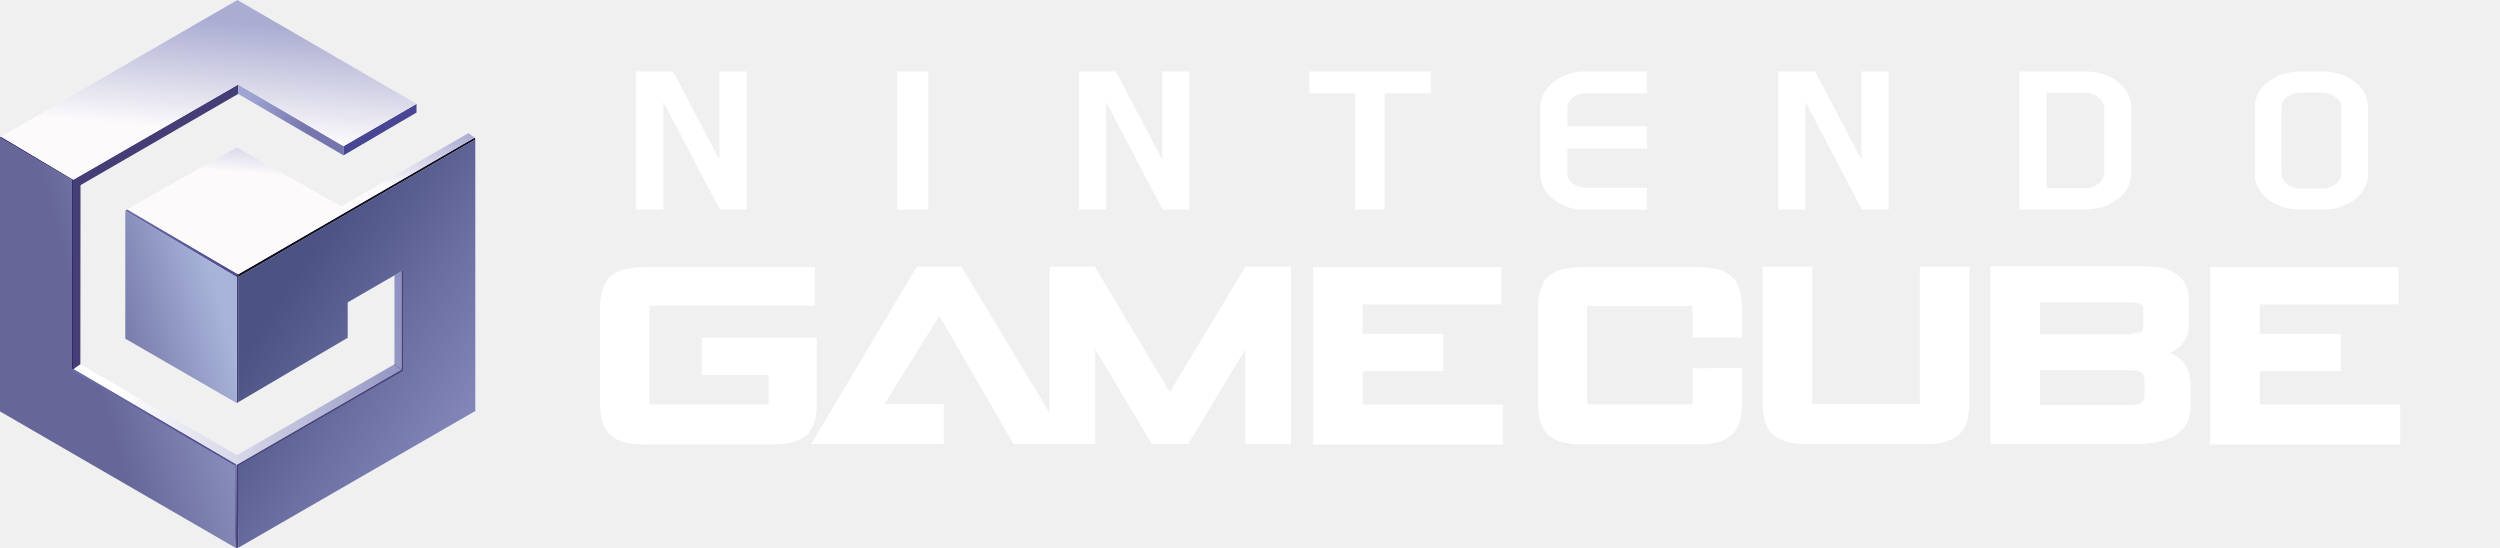
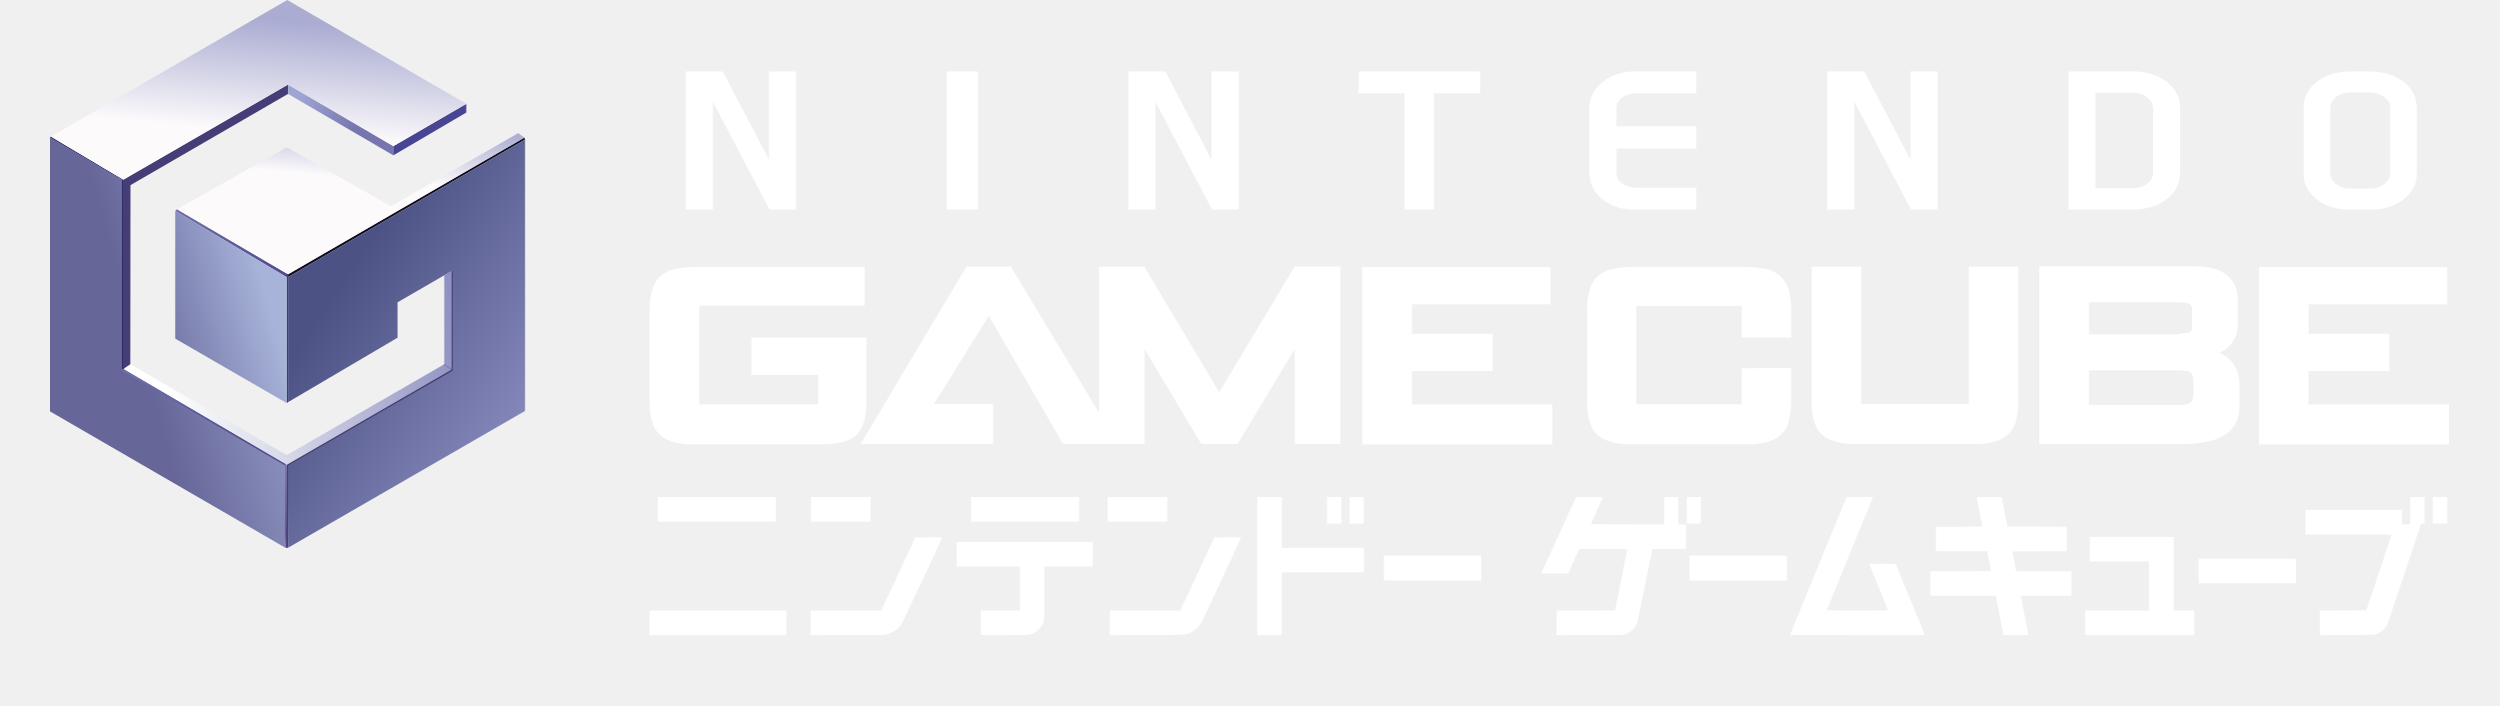
- <svg xmlns="http://www.w3.org/2000/svg" width="604.725" height="132.512" viewBox="0 0 566.93 124.23">
-   <path style="fill:none" d="m29.248 99.123-1.128-.841" />
-   <g>
-     <linearGradient id="a" gradientUnits="userSpaceOnUse" x1="24.415" y1="564.872" x2="104.743" y2="551.509" gradientTransform="translate(-.005 -473.426)">
-       <stop offset=".037" style="stop-color:#fff" />
-       <stop offset=".896" style="stop-color:#898cbf" />
-     </linearGradient>
-     <path style="fill:url(#a)" d="m89.451 82.608-35.752 20.616-35.477-20.616-1.594 1.083 37.071 21.736 37.366-21.603V61.505l-1.614.933z" />
+ <svg xmlns="http://www.w3.org/2000/svg" width="567" height="160" xml:space="preserve" version="1.1" id="svg30">
+   <defs id="defs30">
+     <pattern id="EMFhbasepattern" patternUnits="userSpaceOnUse" width="6" height="6" x="0" y="0" />
+   </defs>
+   <linearGradient id="a" gradientUnits="userSpaceOnUse" x1="24.415" y1="564.872" x2="104.743" y2="551.509" gradientTransform="translate(11.337,-473.426)">
+     <stop offset=".037" style="stop-color:#fff" id="stop1" />
+     <stop offset=".896" style="stop-color:#898cbf" id="stop2" />
+   </linearGradient>
+   <linearGradient id="b" gradientUnits="userSpaceOnUse" x1="28.461" y1="68.837" x2="54.049" y2="68.837" gradientTransform="matrix(1,0,0,-1,11.297,123.99)">
+     <stop offset="0" style="stop-color:#6e70a9" id="stop3" />
+     <stop offset=".969" style="stop-color:#514a8e" id="stop4" />
+   </linearGradient>
+   <linearGradient id="c" gradientUnits="userSpaceOnUse" x1="53.857" y1="61.681" x2="54.185" y2="61.681" gradientTransform="matrix(1,0,0,-1,11.297,123.99)">
+     <stop offset="0" style="stop-color:#6e70a9" id="stop5" />
+     <stop offset=".969" style="stop-color:#514a8e" id="stop6" />
+   </linearGradient>
+   <linearGradient id="d" gradientUnits="userSpaceOnUse" x1="64.085" y1="540.326" x2="108.726" y2="569.631" gradientTransform="translate(11.337,-473.426)">
+     <stop offset="0" style="stop-color:#4c5284" id="stop8" />
+     <stop offset="1" style="stop-color:#8789bc" id="stop9" />
+   </linearGradient>
+   <linearGradient id="e" gradientUnits="userSpaceOnUse" x1="53.464" y1="596.999" x2="53.153" y2="577.096" gradientTransform="translate(11.337,-473.426)">
+     <stop offset=".11" style="stop-color:#4c407e" id="stop10" />
+     <stop offset=".89" style="stop-color:#669" id="stop11" />
+     <stop offset="1" style="stop-color:#a7b3d9" id="stop12" />
+     <stop offset="1" style="stop-color:#9ba5cd" id="stop13" />
+   </linearGradient>
+   <linearGradient id="f" gradientUnits="userSpaceOnUse" x1="4.824" y1="553.133" x2="66.026" y2="536.123" gradientTransform="translate(11.337,-473.426)">
+     <stop offset=".233" style="stop-color:#669" id="stop15" />
+     <stop offset=".724" style="stop-color:#a7b3d9" id="stop16" />
+   </linearGradient>
+   <linearGradient id="g" gradientUnits="userSpaceOnUse" x1="5.882" y1="556.931" x2="67.08" y2="539.924" gradientTransform="translate(11.337,-473.426)">
+     <stop offset=".233" style="stop-color:#669" id="stop17" />
+     <stop offset=".991" style="stop-color:#a7b3d9" id="stop18" />
+   </linearGradient>
+   <linearGradient id="h" gradientUnits="userSpaceOnUse" x1="19.586" y1="559.814" x2="43.921" y2="572.836" gradientTransform="translate(11.337,-473.426)">
+     <stop offset="0" style="stop-color:#6e70a9" id="stop20" />
+     <stop offset=".969" style="stop-color:#514a8e" id="stop21" />
+   </linearGradient>
+   <linearGradient id="i" gradientUnits="userSpaceOnUse" x1="55.735" y1="495.654" x2="71.185" y2="503.171" gradientTransform="translate(11.337,-473.426)">
+     <stop offset=".037" style="stop-color:#9ea5d3" id="stop22" />
+     <stop offset=".902" style="stop-color:#7675ae" id="stop23" />
+   </linearGradient>
+   <linearGradient id="j" gradientUnits="userSpaceOnUse" x1="0.219" y1="504.418" x2="0.219" y2="504.418" gradientTransform="translate(-0.005,-473.426)">
+     <stop offset=".233" style="stop-color:#669" id="stop24" />
+     <stop offset=".991" style="stop-color:#a7b3d9" id="stop25" />
+   </linearGradient>
+   <linearGradient id="k" gradientUnits="userSpaceOnUse" x1="49.386" y1="477.947" x2="45.741" y2="518.442" gradientTransform="translate(11.337,-473.426)">
+     <stop offset="0" style="stop-color:#aaacd2" id="stop26" />
+     <stop offset=".626" style="stop-color:#fcfafb" id="stop27" />
+   </linearGradient>
+   <linearGradient id="l" gradientUnits="userSpaceOnUse" x1="71.78" y1="473.265" x2="68.135" y2="513.761" gradientTransform="translate(11.337,-473.426)">
+     <stop offset=".674" style="stop-color:#aaacd2" id="stop28" />
+     <stop offset="1" style="stop-color:#fcfafb" id="stop29" />
+   </linearGradient>
+   <path fill="none" d="M 40.59,99.123 39.462,98.282" id="path1" />
+   <path fill="url(#a)" d="M 65.041,105.427 102.407,83.824 V 61.505 l -1.614,0.933 v 20.17 L 65.041,103.224 29.564,82.608 27.97,83.691 Z" id="path2" style="fill:url(#a)" />
+   <path fill="#7a7eae" d="M 100.793,82.608 V 82.52 l 1.614,1.165 v 0.139 l -0.102,0.076 -1.655,-1.21 z" id="path3" />
+   <path fill="url(#b)" d="m 40.156,47.455 -0.398,0.398 25.283,14.998 0.305,-0.646 z" id="path4" style="fill:url(#b)" />
+   <path fill="url(#c)" d="m 65.449,62.205 0.033,0.208 h -0.327 l 0.109,-0.208 z" id="path6" style="fill:url(#c)" />
+   <path fill="#120f22" d="m 65.346,62.205 53.623,-30.999 0.158,0.441 -53.781,31.204 z" id="path7" />
+   <path fill="#453d76" d="m 102.407,83.824 -37.366,21.603 -0.134,18.803 h 0.439 l 0.359,-18.501 37.219,-21.449 0.138,-22.968 h -0.655 z" id="path8" />
+   <path fill="url(#d)" d="m 65.346,105.573 37.357,-21.511 v -22.73 l -12.511,7.234 v 8.029 L 65.346,91.212 V 62.851 l 53.781,-31.204 v 61.55 L 65.346,124.23 Z" id="path9" style="fill:url(#d)" />
+   <path fill="url(#e)" d="m 64.744,124.23 h 0.297 v -18.803 l -1.057,-0.621 0.76,19.424" id="path13" style="fill:url(#e)" />
+   <path fill="#2d2868" d="m 27.884,40.703 0.229,0.194 0.091,42.635 -0.234,0.159 -0.142,-0.09 0.056,-42.898" id="path14" />
+   <path fill="#453d76" d="M 29.602,41.987 29.564,82.608 27.97,83.691 V 40.755 L 65.346,19.174 V 21.3 Z m 35.744,20.107 v 29.118 l -0.305,0.205 V 62.028 Z" id="path15" />
+   <path fill="url(#f)" d="M 39.758,76.802 65.041,91.417 V 62.851 L 39.758,47.853 Z" id="path16" style="fill:url(#f)" />
+   <path fill="url(#g)" d="M 11.342,93.302 64.744,124.23 V 105.251 L 27.97,83.691 V 40.964 L 11.342,31.206 Z" id="path18" style="fill:url(#g)" />
+   <g fill="#2d2868" id="g20" transform="translate(11.342)">
+     <path d="m 16.343,40.755 h 0.285 v 42.938 h -0.285 z" id="path19" />
+     <path d="M 0.214,30.992 0,31.206 l 16.486,9.691 0.142,-0.142 z" id="path20" />
  </g>
-   <path style="fill:#7a7eae" d="M89.451 82.608v-.088l1.614 1.165v.139l-.102.076-1.655-1.21z" />
-   <g>
-     <linearGradient id="b" gradientUnits="userSpaceOnUse" x1="28.461" y1="68.837" x2="54.049" y2="68.837" gradientTransform="matrix(1 0 0 -1 -.045 123.99)">
-       <stop offset="0" style="stop-color:#6e70a9" />
-       <stop offset=".969" style="stop-color:#514a8e" />
-     </linearGradient>
-     <path style="fill:url(#b)" d="m28.814 47.455-.398.398 25.283 14.998.305-.646z" />
-     <linearGradient id="c" gradientUnits="userSpaceOnUse" x1="53.857" y1="61.681" x2="54.185" y2="61.681" gradientTransform="matrix(1 0 0 -1 -.045 123.99)">
-       <stop offset="0" style="stop-color:#6e70a9" />
-       <stop offset=".969" style="stop-color:#514a8e" />
-     </linearGradient>
-     <path style="fill:url(#c)" d="m54.107 62.205.033.208h-.327l.109-.208z" />
+   <path fill="url(#h)" d="m 64.744,105.251 v 0.352 L 27.685,84.015 v -0.324 h 0.285 z" id="path21" style="fill:url(#h)" />
+   <path fill="url(#i)" d="m 89.243,33.142 v 2.089 L 65.346,21.3 v -2.126 z" id="path23" style="fill:url(#i)" />
+   <path fill="#484592" d="m 89.243,35.231 16.553,-9.707 v -1.972 l -16.553,9.59 z" id="path24" />
+   <path fill="url(#k)" d="M 11.556,30.992 65.175,0 105.796,23.552 89.243,33.142 65.346,19.174 27.97,40.755 Z" id="path27" style="fill:url(#k)" />
+   <path fill="url(#l)" d="m 65.346,62.205 -25.19,-14.75 24.866,-14.046 23.689,13.372 28.863,-16.589 1.395,1.014 z" id="path29" style="fill:url(#l)" />
+   <g id="g30" style="fill:#ffffff">
+     <path d="m 384.862,21.158 v -4.949 h -14.143 c -1.816,0 -3.533,0.404 -5.054,1.11 -1.513,0.71 -2.726,1.718 -3.634,2.932 -0.908,1.209 -1.314,2.529 -1.416,4.04 v 15.252 c 0.1,1.417 0.508,2.729 1.313,3.944 0.912,1.21 2.121,2.116 3.537,2.924 1.516,0.71 3.127,1.115 5.053,1.115 h 14.34 v -4.949 h -13.739 a 5.319,5.319 0 0 1 -3.022,-0.911 c -0.815,-0.604 -1.318,-1.312 -1.318,-2.319 V 33.69 h 18.082 v -5.053 h -18.082 v -4.142 c 0,-1.013 0.503,-1.817 1.318,-2.427 a 5.31,5.31 0 0 1 3.022,-0.91 h 13.739 m 84.436,-4.948 v 31.317 h 15.102 c 1.916,-0.098 3.625,-0.405 5.139,-1.107 1.609,-0.804 2.818,-1.712 3.723,-2.921 0.908,-1.203 1.307,-2.615 1.408,-4.127 V 24.266 c -0.102,-1.507 -0.5,-2.821 -1.408,-4.028 -0.904,-1.208 -2.111,-2.213 -3.723,-2.921 -1.514,-0.705 -3.225,-1.107 -5.139,-1.107 z m 17.826,5.842 c 0.898,0.604 1.303,1.407 1.404,2.418 v 14.803 c -0.104,1.006 -0.506,1.812 -1.404,2.416 -0.809,0.703 -1.82,1.005 -2.928,1.005 h -8.758 V 21.046 h 8.758 c 1.108,0 2.119,0.301 2.928,1.006 m 56.18,-4.75 c -1.488,-0.692 -3.172,-0.993 -5.053,-1.093 h -5.453 c -1.885,0.099 -3.566,0.4 -5.057,1.093 -1.584,0.794 -2.775,1.68 -3.666,2.874 -0.895,1.186 -1.389,2.576 -1.389,4.063 v 15.359 c 0,1.486 0.494,2.777 1.389,3.967 0.891,1.19 2.082,2.179 3.666,2.874 1.49,0.693 3.172,1.089 5.057,1.089 h 5.453 c 1.881,0 3.563,-0.396 5.053,-1.089 1.584,-0.694 2.773,-1.684 3.666,-2.874 0.893,-1.191 1.387,-2.577 1.387,-3.967 v -15.36 c -0.096,-1.487 -0.494,-2.877 -1.387,-4.063 -0.893,-1.194 -2.082,-2.08 -3.666,-2.873 z m -2.379,4.656 c 0.891,0.694 1.387,1.484 1.387,2.382 v 15.059 c 0,0.892 -0.496,1.686 -1.387,2.379 -0.793,0.597 -1.787,0.994 -2.873,0.994 h -5.055 c -1.094,0 -2.084,-0.396 -2.977,-0.994 -0.789,-0.694 -1.285,-1.487 -1.285,-2.379 V 24.34 c 0,-0.897 0.496,-1.688 1.285,-2.382 0.893,-0.596 1.883,-0.893 2.977,-0.992 h 5.055 c 1.087,0.101 2.08,0.397 2.873,0.992 M 180.643,16.21 H 174.48 V 36.213 L 163.976,16.21 h -8.385 v 31.317 h 6.163 V 23.083 l 12.828,24.444 h 6.061 V 16.21 m 100.41,0 H 274.89 V 36.213 L 264.385,16.21 H 256 v 31.317 h 6.163 V 23.083 l 12.828,24.444 h 6.062 V 16.21 m 158.588,0 h -6.162 V 36.213 L 422.975,16.21 h -8.387 v 31.317 h 6.163 V 23.083 l 12.828,24.444 h 6.062 V 16.21 M 221.868,47.527 V 16.21 h -7.07 v 31.317 h 7.07 M 308.264,16.21 v 4.949 h 10.401 v 26.369 h 6.671 v -26.37 h 10.504 v -4.949 h -27.578 m 247,52.821 v -8.463 h -42.717 v 40.229 h 43.113 v -9.062 h -31.855 v -7.57 h 18.316 V 75.707 H 523.803 V 69.03 h 31.459 m -47.546,-0.275 c 0.096,-2.785 -0.697,-4.977 -2.393,-6.274 -1.596,-1.394 -4.08,-2.09 -7.467,-2.09 h -35.148 v 40.325 h 32.658 c 8.563,-0.099 12.744,-2.887 12.744,-8.562 v -4.883 c 0,-3.382 -1.492,-5.87 -4.582,-7.262 2.789,-1.298 4.188,-3.487 4.188,-6.576 z m -10.854,0.2 c 0.398,0.399 0.602,0.8 0.496,1.396 v 3.685 c 0.104,0.495 -0.098,0.995 -0.496,1.293 l -2.795,0.495 H 473.96 v -7.266 h 20.107 c 1.502,0 2.496,0.199 2.795,0.397 z m -22.902,22.9 v -7.867 h 20.211 c 1.496,0 2.393,0.201 2.889,0.5 0.402,0.401 0.596,0.998 0.596,1.993 v 2.886 c 0,0.897 -0.191,1.594 -0.596,1.891 -0.496,0.4 -1.393,0.597 -2.889,0.597 H 473.96 M 457.956,60.458 h -11.25 V 91.625 H 422.31 V 60.458 h -11.248 v 30.271 c -0.106,2.486 0.295,4.484 0.99,5.975 0.6,1.395 1.797,2.49 3.389,3.089 1.597,0.695 3.684,0.993 6.47,0.896 h 25.093 c 2.789,0.097 4.977,-0.201 6.57,-0.896 1.59,-0.599 2.689,-1.694 3.389,-3.089 0.695,-1.491 0.996,-3.487 0.996,-5.975 V 60.458 m -52.527,4.149 c -0.705,-1.489 -1.896,-2.488 -3.388,-3.186 -1.596,-0.602 -3.784,-0.898 -6.473,-0.898 H 370.98 c -2.789,0 -4.881,0.298 -6.478,0.898 -1.591,0.697 -2.786,1.696 -3.382,3.186 -0.697,1.494 -1.096,3.484 -0.993,5.974 v 20.214 c -0.103,2.484 0.296,4.48 0.993,5.971 0.596,1.396 1.791,2.491 3.382,3.093 1.597,0.693 3.688,0.991 6.478,0.893 h 24.592 c 2.688,0.098 4.877,-0.199 6.473,-0.893 a 6.48,6.48 0 0 0 3.387,-3.093 c 0.597,-1.489 0.996,-3.485 0.996,-5.971 v -7.371 l -11.256,0.105 v 8.162 H 371.279 V 69.39 h 23.893 v 7.165 h 11.256 v -5.974 c 0,-2.585 -0.399,-4.574 -0.996,-5.974 m -53.629,4.423 v -8.463 h -42.718 v 40.229 h 43.116 V 91.734 H 320.34 v -7.57 h 18.321 V 75.707 H 320.34 V 69.03 h 31.463 m -58.05,-8.572 -17.127,28.48 -17.025,-28.48 H 249.347 V 93.617 L 229.331,60.458 h -10.056 l -23.994,40.228 h 30.068 v -9.061 h -13.442 l 12.447,-20.013 16.828,29.072 h 18.519 V 79.179 l 12.842,21.505 h 8.266 l 12.942,-21.505 v 21.505 h 10.354 V 60.457 h -10.354 m -97.579,8.85 v -8.77 h -37.938 c -2.685,0 -4.879,0.3 -6.474,0.899 -1.59,0.696 -2.686,1.698 -3.381,3.187 -0.7,1.493 -0.998,3.483 -0.998,5.975 v 20.21 c 0,2.486 0.298,4.483 0.998,5.975 0.696,1.395 1.792,2.49 3.381,3.091 1.594,0.692 3.789,0.991 6.474,0.895 h 27.584 c 3.978,0.097 6.768,-0.599 8.458,-2.091 1.595,-1.595 2.391,-4.183 2.294,-7.868 V 76.57 h -26.088 v 8.47 h 15.135 v 6.667 h -26.985 v -22.4 h 37.54" id="path30" style="fill:#ffffff" />
  </g>
-   <path style="fill:#120f22" d="m54.004 62.205 53.623-30.999.158.441-53.781 31.204z" />
-   <path style="fill:#453d76" d="M54.363 105.729 91.582 84.28l.138-22.968h-.655v22.512l-37.366 21.603-.134 18.803h.439z" />
-   <g>
-     <linearGradient id="d" gradientUnits="userSpaceOnUse" x1="64.085" y1="540.326" x2="108.726" y2="569.631" gradientTransform="translate(-.005 -473.426)">
-       <stop offset="0" style="stop-color:#4c5284" />
-       <stop offset="1" style="stop-color:#8789bc" />
-     </linearGradient>
-     <path style="fill:url(#d)" d="M91.361 61.332 78.85 68.566v8.029L54.004 91.212V62.851l53.781-31.204v61.55L54.004 124.23v-18.657l37.357-21.511z" />
-   </g>
-   <g>
-     <linearGradient id="e" gradientUnits="userSpaceOnUse" x1="53.464" y1="596.999" x2="53.153" y2="577.096" gradientTransform="translate(-.005 -473.426)">
-       <stop offset=".11" style="stop-color:#4c407e" />
-       <stop offset=".89" style="stop-color:#669" />
-       <stop offset="1" style="stop-color:#a7b3d9" />
-       <stop offset="1" style="stop-color:#9ba5cd" />
-     </linearGradient>
-     <path style="fill:url(#e)" d="M53.402 124.23h.297v-18.803l-1.057-.621.76 19.424" />
-   </g>
-   <path style="fill:#2d2868" d="m16.542 40.703.229.194.091 42.635-.234.159-.142-.09.056-42.898" />
-   <path style="fill:#453d76" d="m18.26 41.987-.038 40.621-1.594 1.083V40.755l37.376-21.581V21.3zM53.699 91.417V62.028l.305.066v29.118z" />
-   <g>
-     <linearGradient id="f" gradientUnits="userSpaceOnUse" x1="4.824" y1="553.133" x2="66.026" y2="536.123" gradientTransform="translate(-.005 -473.426)">
-       <stop offset=".233" style="stop-color:#669" />
-       <stop offset=".724" style="stop-color:#a7b3d9" />
-     </linearGradient>
-     <path style="fill:url(#f)" d="m28.416 76.802 25.283 14.615V62.851L28.416 47.853z" />
-     <linearGradient id="g" gradientUnits="userSpaceOnUse" x1="5.882" y1="556.931" x2="67.08" y2="539.924" gradientTransform="translate(-.005 -473.426)">
-       <stop offset=".233" style="stop-color:#669" />
-       <stop offset=".991" style="stop-color:#a7b3d9" />
-     </linearGradient>
-     <path style="fill:url(#g)" d="M16.628 40.964 0 31.206v62.096l53.402 30.928v-18.979l-36.774-21.56z" />
-   </g>
-   <path style="fill:#2d2868" d="M16.343 40.755h.285v42.938h-.285z" />
-   <path style="fill:#2d2868" d="M.214 30.992 0 31.206l16.486 9.691.142-.142z" />
-   <g>
-     <linearGradient id="h" gradientUnits="userSpaceOnUse" x1="19.586" y1="559.814" x2="43.921" y2="572.836" gradientTransform="translate(-.005 -473.426)">
-       <stop offset="0" style="stop-color:#6e70a9" />
-       <stop offset=".969" style="stop-color:#514a8e" />
-     </linearGradient>
-     <path style="fill:url(#h)" d="M16.343 84.015v-.324h.285l36.774 21.56v.352z" />
-   </g>
-   <g>
-     <linearGradient id="i" gradientUnits="userSpaceOnUse" x1="55.735" y1="495.654" x2="71.185" y2="503.171" gradientTransform="translate(-.005 -473.426)">
-       <stop offset=".037" style="stop-color:#9ea5d3" />
-       <stop offset=".902" style="stop-color:#7675ae" />
-     </linearGradient>
-     <path style="fill:url(#i)" d="M77.901 33.142v2.089L54.004 21.3v-2.126z" />
-   </g>
-   <path style="fill:#484592" d="m77.901 35.231 16.553-9.707v-1.972l-16.553 9.59z" />
-   <g>
-     <linearGradient id="j" gradientUnits="userSpaceOnUse" x1=".219" y1="504.418" x2=".219" y2="504.418" gradientTransform="translate(-.005 -473.426)">
-       <stop offset=".233" style="stop-color:#669" />
-       <stop offset=".991" style="stop-color:#a7b3d9" />
-     </linearGradient>
-     <linearGradient id="k" gradientUnits="userSpaceOnUse" x1="49.386" y1="477.947" x2="45.741" y2="518.442" gradientTransform="translate(-.005 -473.426)">
-       <stop offset="0" style="stop-color:#aaacd2" />
-       <stop offset=".626" style="stop-color:#fcfafb" />
-     </linearGradient>
-     <path style="fill:url(#k)" d="M.214 30.992 53.833 0l40.621 23.552-16.553 9.59-23.897-13.968-37.376 21.581z" />
-     <linearGradient id="l" gradientUnits="userSpaceOnUse" x1="71.78" y1="473.265" x2="68.135" y2="513.761" gradientTransform="translate(-.005 -473.426)">
-       <stop offset=".674" style="stop-color:#aaacd2" />
-       <stop offset="1" style="stop-color:#fcfafb" />
-     </linearGradient>
-     <path style="fill:url(#l)" d="m54.004 62.205-25.19-14.75L53.68 33.409l23.689 13.372 28.863-16.589 1.395 1.014z" />
-   </g>
-   <g style="fill:#fff">
-     <path style="fill:#fff" d="M373.52 21.158v-4.949h-14.143c-1.816 0-3.533.404-5.054 1.11-1.513.71-2.726 1.718-3.634 2.932-.908 1.209-1.314 2.529-1.416 4.04v15.252c.1 1.417.508 2.729 1.313 3.944.912 1.21 2.121 2.116 3.537 2.924 1.516.71 3.127 1.115 5.053 1.115h14.34v-4.949h-13.739a5.319 5.319 0 0 1-3.022-.911c-.815-.604-1.318-1.312-1.318-2.319V33.69h18.082v-5.053h-18.082v-4.142c0-1.013.503-1.817 1.318-2.427a5.31 5.31 0 0 1 3.022-.91h13.739M457.952 16.21v31.317h15.102c1.916-.098 3.625-.405 5.139-1.107 1.609-.804 2.818-1.712 3.723-2.921.908-1.203 1.307-2.615 1.408-4.127V24.266c-.102-1.507-.5-2.821-1.408-4.028-.904-1.208-2.111-2.213-3.723-2.921-1.514-.705-3.225-1.107-5.139-1.107zm17.826 5.842c.898.604 1.303 1.407 1.404 2.418v14.803c-.104 1.006-.506 1.812-1.404 2.416-.809.703-1.82 1.005-2.928 1.005h-8.758V21.046h8.758c1.108 0 2.119.301 2.928 1.006M531.958 17.302c-1.488-.692-3.172-.993-5.053-1.093h-5.453c-1.885.099-3.566.4-5.057 1.093-1.584.794-2.775 1.68-3.666 2.874-.895 1.186-1.389 2.576-1.389 4.063v15.359c0 1.486.494 2.777 1.389 3.967.891 1.19 2.082 2.179 3.666 2.874 1.49.693 3.172 1.089 5.057 1.089h5.453c1.881 0 3.563-.396 5.053-1.089 1.584-.694 2.773-1.684 3.666-2.874.893-1.191 1.387-2.577 1.387-3.967v-15.36c-.096-1.487-.494-2.877-1.387-4.063-.893-1.194-2.082-2.08-3.666-2.873zm-2.379 4.656c.891.694 1.387 1.484 1.387 2.382v15.059c0 .892-.496 1.686-1.387 2.379-.793.597-1.787.994-2.873.994h-5.055c-1.094 0-2.084-.396-2.977-.994-.789-.694-1.285-1.487-1.285-2.379V24.34c0-.897.496-1.688 1.285-2.382.893-.596 1.883-.893 2.977-.992h5.055c1.087.101 2.08.397 2.873.992M169.301 16.21h-6.163v20.003L152.634 16.21h-8.385v31.317h6.163V23.083l12.828 24.444h6.061V16.21M269.711 16.21h-6.163v20.003L253.043 16.21h-8.385v31.317h6.163V23.083l12.828 24.444h6.062V16.21M428.299 16.21h-6.162v20.003L411.633 16.21h-8.387v31.317h6.163V23.083l12.828 24.444h6.062V16.21M210.526 47.527V16.21h-7.07v31.317h7.07M296.922 16.21v4.949h10.401v26.369h6.671v-26.37h10.504v-4.949H296.92" />
-   </g>
-   <g style="fill:#fff">
-     <path style="fill:#fff" d="M543.92 69.03v-8.463h-42.717v40.229h43.113v-9.062h-31.855v-7.57h18.316v-8.457h-18.316V69.03h31.459M496.374 68.755c.096-2.785-.697-4.977-2.393-6.274-1.596-1.394-4.08-2.09-7.467-2.09h-35.148v40.325h32.658c8.563-.099 12.744-2.887 12.744-8.562v-4.883c0-3.382-1.492-5.87-4.582-7.262 2.789-1.298 4.188-3.487 4.188-6.576zm-10.854.2c.398.399.602.8.496 1.396v3.685c.104.495-.098.995-.496 1.293l-2.795.495h-20.107v-7.266h20.107c1.502 0 2.496.199 2.795.397zm-22.902 22.9v-7.867h20.211c1.496 0 2.393.201 2.889.5.402.401.596.998.596 1.993v2.886c0 .897-.191 1.594-.596 1.891-.496.4-1.393.597-2.889.597h-20.211M446.614 60.458h-11.25v31.167h-24.396V60.458H399.72v30.271c-.106 2.486.295 4.484.99 5.975.6 1.395 1.797 2.49 3.389 3.089 1.597.695 3.684.993 6.47.896h25.093c2.789.097 4.977-.201 6.57-.896 1.59-.599 2.689-1.694 3.389-3.089.695-1.491.996-3.487.996-5.975V60.458M394.09 64.607c-.705-1.489-1.896-2.488-3.388-3.186-1.596-.602-3.784-.898-6.473-.898h-24.591c-2.789 0-4.881.298-6.478.898-1.591.697-2.786 1.696-3.382 3.186-.697 1.494-1.096 3.484-.993 5.974v20.214c-.103 2.484.296 4.48.993 5.971.596 1.396 1.791 2.491 3.382 3.093 1.597.693 3.688.991 6.478.893h24.592c2.688.098 4.877-.199 6.473-.893a6.48 6.48 0 0 0 3.387-3.093c.597-1.489.996-3.485.996-5.971v-7.371l-11.256.105v8.162h-23.893V69.39h23.893v7.165h11.256v-5.974c0-2.585-.399-4.574-.996-5.974M340.461 69.03v-8.463h-42.718v40.229h43.116v-9.062h-31.861v-7.57h18.321v-8.457h-18.321V69.03h31.463M282.411 60.458l-17.127 28.48-17.025-28.48h-10.254v33.159l-20.016-33.159h-10.056l-23.994 40.228h30.068v-9.061h-13.442l12.447-20.013 16.828 29.072h18.519V79.179l12.842 21.505h8.266l12.942-21.505v21.505h10.354V60.457h-10.354M184.83 69.307v-8.77h-37.938c-2.685 0-4.879.3-6.474.899-1.59.696-2.686 1.698-3.381 3.187-.7 1.493-.998 3.483-.998 5.975v20.21c0 2.486.298 4.483.998 5.975.696 1.395 1.792 2.49 3.381 3.091 1.594.692 3.789.991 6.474.895h27.584c3.978.097 6.768-.599 8.458-2.091 1.595-1.595 2.391-4.183 2.294-7.868V76.57H159.14v8.47h15.135v6.667H147.29v-22.4h37.54" />
+   <g id="g410" transform="matrix(1.000584,0,0,1.000584,-0.2294221,-0.907983)" style="fill:#ffffff">
+     <path style="fill:#ffffff;stroke-width:0.088" d="m 184.025,142.087 v -2.787 l 8.021,-0.003 8.021,-0.003 3.855,-8.284 3.855,-8.284 3.062,-0.023 c 1.684,-0.013 3.062,-0.008 3.062,0.011 0,0.161 -9.008,19.304 -9.251,19.658 -0.4,0.584 -1.233,1.36 -1.828,1.704 -0.251,0.145 -0.774,0.372 -1.163,0.505 l -0.707,0.242 -8.463,0.025 -8.463,0.025 z" id="path390" />
+     <path style="fill:#ffffff;stroke-width:0.088" d="m 147.52,142.084 v -2.784 h 15.512 15.512 v 2.784 2.784 h -15.512 -15.512 z" id="path391" />
+     <path style="fill:#ffffff;stroke-width:0.088" d="m 149.376,116.363 v -2.784 h 13.391 13.391 v 2.784 2.784 h -13.391 -13.391 z" id="path392" />
+     <path style="fill:#ffffff;stroke-width:0.088" d="m 184.113,116.363 v -2.784 h 6.762 6.762 v 2.784 2.784 h -6.762 -6.762 z" id="path393" />
+     <path style="fill:#ffffff;stroke-width:0.088" d="m 220.441,116.363 v -2.784 h 12.242 12.242 v 2.784 2.784 h -12.242 -12.242 z" id="path394" />
+     <path style="fill:#ffffff;stroke-width:0.088" d="m 222.65,142.084 v -2.784 h 4.419 4.419 v -4.994 -4.994 h -7.159 -7.159 v -2.784 -2.784 h 15.424 15.424 v 2.784 2.784 h -5.48 -5.48 v 5.903 c 0,6.433 -1.5e-4,6.435 -0.51,7.392 -0.324,0.609 -1.198,1.457 -1.806,1.752 -1.022,0.496 -1.155,0.506 -6.855,0.507 l -5.237,0.001 z" id="path395" />
+     <path style="fill:#ffffff;stroke-width:0.088" d="m 251.907,142.087 v -2.787 l 7.977,-2.9e-4 7.977,-2.9e-4 3.863,-8.286 3.863,-8.286 3.053,-0.023 c 1.679,-0.013 3.053,-0.002 3.053,0.024 0,0.076 -8.465,18.221 -8.865,19.002 -0.5,0.976 -1.529,2.012 -2.449,2.463 -1.35,0.663 -0.687,0.62 -10.054,0.652 l -8.419,0.029 z" id="path396" />
+     <path style="fill:#ffffff;stroke-width:0.088" d="m 251.376,116.363 v -2.784 h 6.762 6.762 v 2.784 2.784 h -6.762 -6.762 z" id="path397" />
+     <path style="fill:#ffffff;stroke-width:0.088" d="m 285.318,129.224 v -15.645 h 2.784 2.784 v 5.745 5.745 h 9.325 9.325 v 2.784 2.784 h -9.325 -9.325 v 7.115 7.115 h -2.784 -2.784 z" id="path398" />
+     <path style="fill:#ffffff;stroke-width:0.088" d="m 301.139,116.584 v -3.005 h 1.635 1.635 v 3.005 3.005 h -1.635 -1.635 z" id="path399" />
+     <path style="fill:#ffffff;stroke-width:0.088" d="m 306.266,116.584 v -3.005 h 1.591 1.591 v 3.005 3.005 h -1.591 -1.591 z" id="path400" />
+     <path style="fill:#ffffff;stroke-width:0.088" d="m 314.044,129.666 v -2.828 h 11.049 11.049 v 2.828 2.828 H 325.092 314.044 Z" id="path401" />
+     <path style="fill:#ffffff;stroke-width:0.088" d="m 353.2,142.087 v -2.787 h 6.629 c 3.646,0 6.629,-0.011 6.629,-0.024 0,-0.013 0.617,-3.105 1.37,-6.871 0.754,-3.766 1.37,-6.897 1.37,-6.959 0,-0.089 -1.102,-0.112 -5.424,-0.112 h -5.424 l -1.272,2.783 -1.272,2.783 -3.061,8.7e-4 -3.061,8.7e-4 3.96,-8.64 3.96,-8.64 3.066,-0.023 c 2.442,-0.018 3.056,-5.4e-4 3.02,0.088 -0.025,0.061 -0.646,1.418 -1.38,3.015 -0.734,1.597 -1.334,2.939 -1.334,2.983 0,0.047 3.422,0.08 8.309,0.08 h 8.309 v -3.094 -3.094 h 1.591 1.591 v 3.094 3.094 h 0.884 0.884 v 2.784 2.784 h -3.795 c -3.537,0 -3.798,0.011 -3.844,0.155 -0.027,0.085 -0.78,3.805 -1.674,8.266 -1.41,7.038 -1.662,8.186 -1.904,8.677 -0.506,1.028 -1.333,1.769 -2.447,2.193 l -0.523,0.199 -7.579,0.025 -7.579,0.025 z" id="path402" />
+     <path style="fill:#ffffff;stroke-width:0.088" d="m 382.722,116.584 v -3.005 h 1.591 1.591 v 3.005 3.005 h -1.591 -1.591 z" id="path403" />
+     <path style="fill:#ffffff;stroke-width:0.088" d="m 383.34,129.666 v -2.828 h 11.049 11.049 v 2.828 2.828 h -11.049 -11.049 z" id="path404" />
+     <path style="fill:#ffffff;stroke-width:0.088" d="m 406.145,144.802 c 3e-5,-0.036 2.88,-7.067 6.399,-15.623 l 6.399,-15.556 3.012,-0.023 3.012,-0.023 -0.078,0.2 c -0.043,0.11 -2.409,5.863 -5.257,12.785 -2.849,6.922 -5.179,12.619 -5.179,12.662 0,0.043 3.081,0.077 6.938,0.077 6.003,0 6.938,-0.017 6.938,-0.128 0,-0.07 -0.939,-2.407 -2.086,-5.193 -1.147,-2.786 -2.106,-5.114 -2.131,-5.175 -0.035,-0.087 0.591,-0.11 2.96,-0.11 2.322,0 3.015,0.025 3.049,0.11 0.024,0.061 1.445,3.511 3.157,7.668 1.712,4.156 3.187,7.746 3.278,7.977 l 0.166,0.42 h -15.29 c -8.409,0 -15.29,-0.03 -15.29,-0.066 z" id="path405" />
+     <path style="fill:#ffffff;stroke-width:0.088" d="m 453.752,140.825 c -0.429,-2.224 -0.819,-4.233 -0.867,-4.464 l -0.086,-0.42 h -7.417 -7.417 v -2.784 -2.784 h 6.85 c 6.254,0 6.85,-0.013 6.85,-0.143 0,-0.079 -0.184,-1.093 -0.409,-2.254 l -0.409,-2.111 h -5.822 -5.822 v -2.784 -2.784 h 5.259 c 4.386,0 5.259,-0.02 5.259,-0.121 0,-0.066 -0.278,-1.548 -0.618,-3.292 -0.34,-1.744 -0.618,-3.202 -0.619,-3.238 -4.6e-4,-0.036 1.27,-0.066 2.824,-0.066 h 2.824 l 0.056,0.287 c 0.031,0.158 0.321,1.659 0.646,3.337 l 0.591,3.049 6.738,0.023 6.738,0.023 v 2.784 2.784 h -6.138 c -3.376,0 -6.156,0.03 -6.178,0.066 -0.033,0.054 0.608,3.542 0.78,4.243 l 0.049,0.199 h 6.274 6.274 v 2.784 2.784 h -5.752 -5.752 l 0.054,0.244 c 0.029,0.134 0.424,2.143 0.876,4.464 l 0.822,4.219 h -2.838 -2.838 z" id="path406" />
+     <path style="fill:#ffffff;stroke-width:0.088" d="m 473.054,142.084 v -2.784 h 7.248 7.248 v -5.568 -5.568 h -6.718 -6.718 v -2.784 -2.784 h 9.502 9.502 v 8.353 8.353 h 2.342 2.342 v 2.784 2.784 H 485.429 473.054 Z" id="path407" />
+     <path style="fill:#ffffff;stroke-width:0.088" d="m 498.775,130.329 v -2.784 h 11.049 11.049 v 2.784 2.784 h -11.049 -11.049 z" id="path408" />
+     <path style="fill:#ffffff;stroke-width:0.088" d="m 526.264,142.088 v -2.787 l 5.281,-0.023 5.281,-0.023 2.844,-8.485 c 1.564,-4.667 2.847,-8.535 2.851,-8.596 0.005,-0.088 -2.002,-0.11 -9.76,-0.11 h -9.767 v -2.784 -2.784 h 10.96 10.96 v 1.635 1.635 h 0.928 0.928 v -3.094 -3.094 h 1.635 1.635 v 3.005 3.005 h -0.389 -0.389 l -3.688,11.071 c -2.029,6.089 -3.816,11.349 -3.972,11.689 -0.486,1.061 -1.338,1.84 -2.484,2.274 -0.521,0.197 -0.548,0.198 -6.688,0.225 l -6.165,0.027 z" id="path409" />
+     <path style="fill:#ffffff;stroke-width:0.088" d="m 551.897,116.584 v -3.005 h 1.635 1.635 v 3.005 3.005 h -1.635 -1.635 z" id="path410" />
  </g>
</svg>
